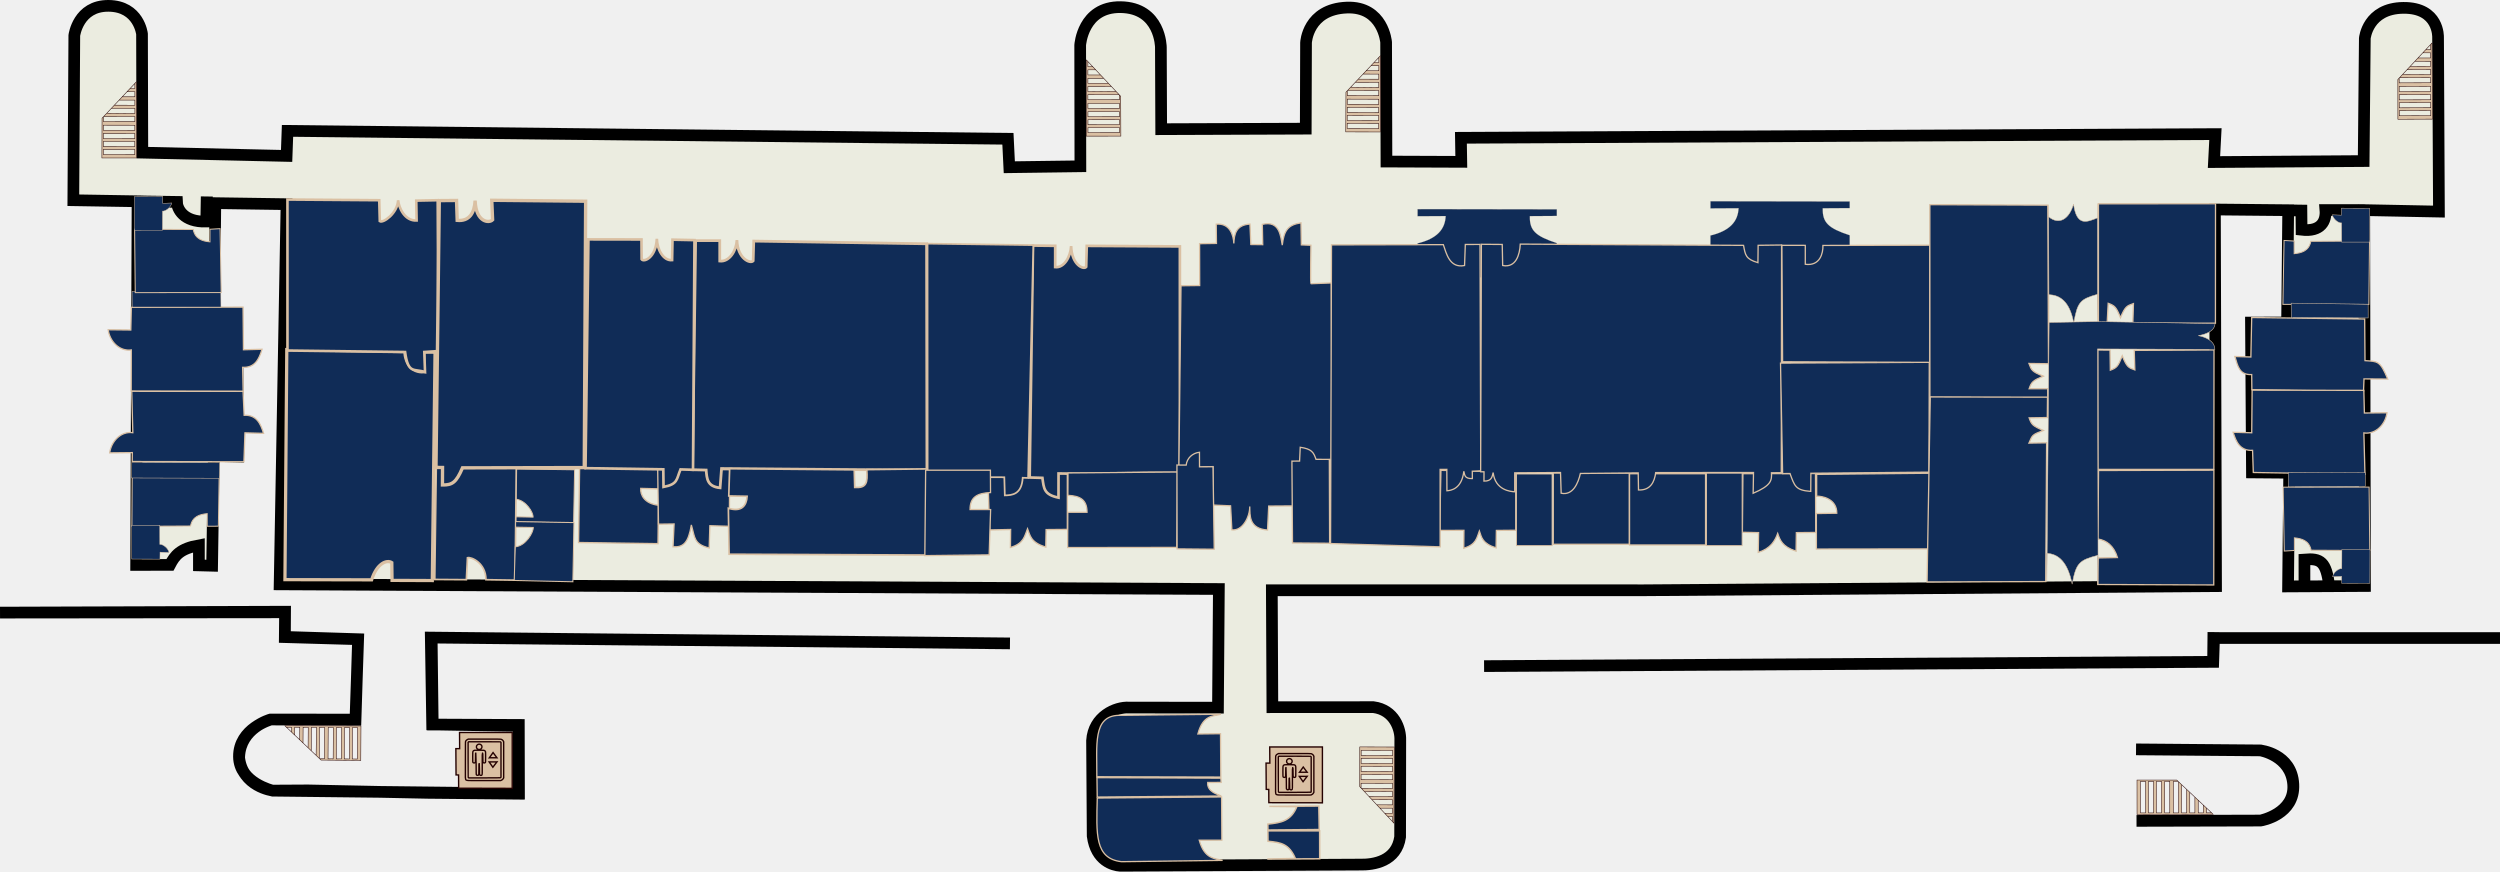
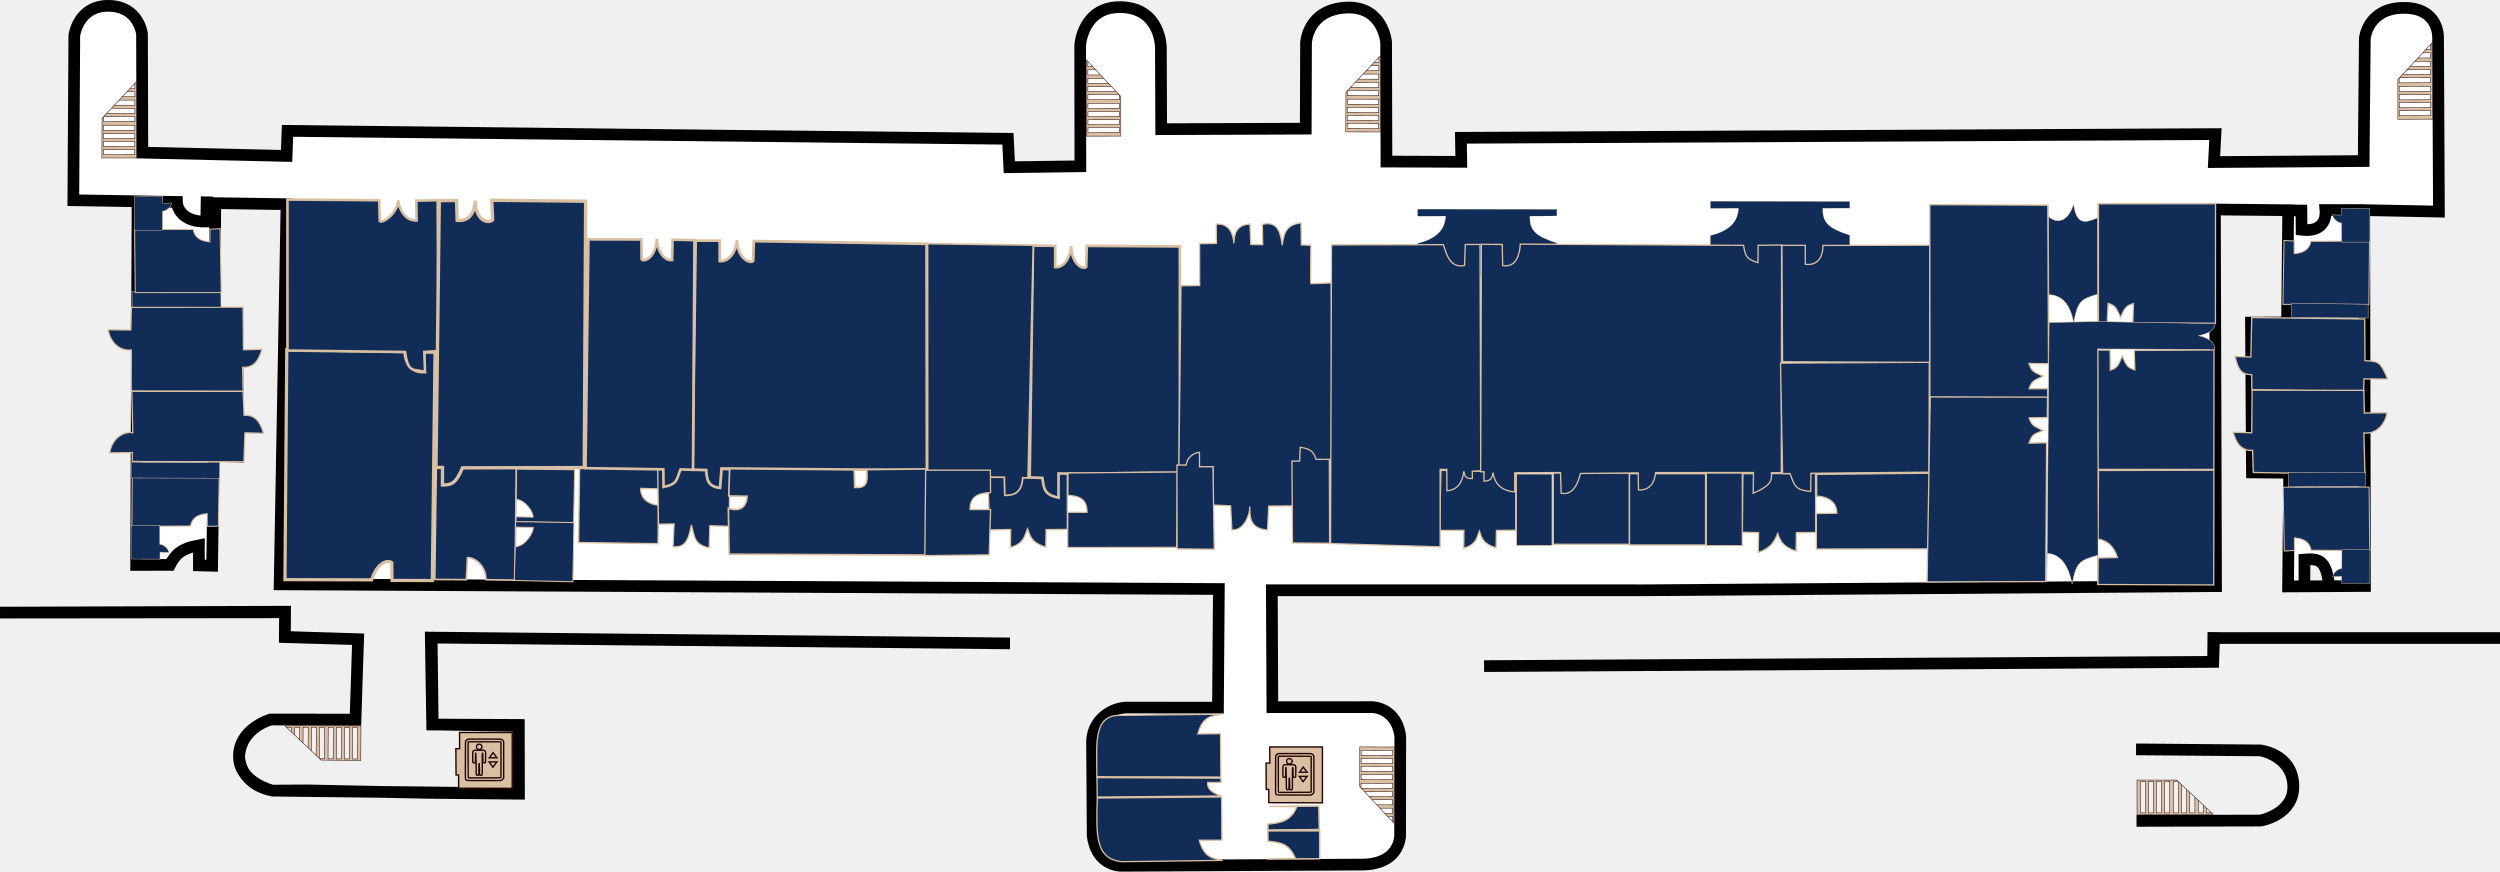
<svg xmlns="http://www.w3.org/2000/svg" width="505.888mm" height="176.379mm" viewBox="0 0 505.888 176.379" version="1.1" id="svg1" xml:space="preserve">
  <defs id="defs1" />
  <g id="g1-8" transform="matrix(0.2645833,0,0,0.2645833,-1047.675,837.5184)">
    <g id="g146" transform="translate(-2113.958,5007.327)">
-       <path style="opacity:1;fill:#ebece0;fill-opacity:1;stroke:#000000;stroke-width:8.939;stroke-dasharray:none;stroke-opacity:1" d="m 9461.343,417.165 0.425,89.426 77.23,-0.037 c 16.164,2.068 20.885,16.845 20.587,25.141 l -0.121,74.16 c -2.675,18.654 -20.129,21.409 -31.019,21.115 l -183.124,0.92 c -5.117,-0.401 -18.439,-3.497 -20.995,-22.791 l -0.49,-72.94 c 1.1,-18.593 18.308,-25.888 28.193,-25.29 l 68.123,0.102 0.449,-59.935 0.107,-14.286 0.124,-16.535 -718.338,-3.575 5.275,-290.752 -54.46,-0.793 -0.753,83.525 17.392,1.021 0.739,109.231 -18.547,-0.458 -0.766,50.607 -0.506,33.385 -10.104,-0.268 v -15.388 c -14.289,2.59 -18.332,7.659 -22.155,15.025 l -25.842,0.024 1.064,-278.122 -49.107,-0.807 0.748,-126.023 c 0,0 2.876,-22.813 26.146,-22.648 23.269,0.166 25.636,21.517 25.636,21.517 l 0.248,90.75 110.339,2.513 0.69,-19.159 550.974,6.055 1.061,21.755 54.355,-0.731 -0.146,-92.631 c 0,0 1.833,-29.461 30.84,-29.078 30.766,0.407 30.87,30.738 30.87,30.738 l 0.248,62.6 110.551,-0.41 0.219,-65.766 c 0,0 1.171,-25.646 31.182,-26.821 27.853,-1.09 30.073,26.519 30.073,26.519 l 0.252,91.231 57.238,0.226 -0.292,-18.388 577.063,-2.828 -1.11,21.384 114.474,-0.768 0.89,-93.864 c 0,0 2.063,-23.023 29.46,-23.297 27.394,-0.274 26.554,22.44 26.554,22.44 l 0.662,133.368 -57.125,-1.124 0.567,287.485 -58.82,0.331 0.861,-86.963 -28.486,-0.238 -0.75,-114.601 27.612,-0.081 0.859,-85.868 -56.044,-0.544 0.865,288.067 -437.646,3.159 z m 939.312,36.527 -218.711,0.024 -0.402,12.42 -0.12,3.691 -0.07,2.067 -0.03,2e-4 -26.836,0.168 -530.81,3.118 557.538,-3.226 0.249,-22.799 m -920.396,8.657 -442.954,-4.466 1.05,66.441 66.257,1.149 -0.032,51.831 -69.508,-0.657 -91.748,-1.886 -26.843,0.149 c 0,0 -23.601,-2.912 -25.809,-25.711 0,-0.043 0.09,-0.051 0.09,-0.094 0.902,-22.214 23.926,-28.556 23.926,-28.556 l 64.98,0.244 2.071,-61.646 -56.092,-1.615 0.185,-18.967 -217.986,0.226 218.011,-0.697 -0.113,19.286 55.928,1.741 -1.927,61.495 -64.716,-0.083 c 0,0 -24.62,6.764 -24.435,28.417 0.171,20.062 25.798,26.025 25.798,26.025 l 188.365,2.113 -0.122,-52.389 -65.84,-0.293 -0.831,-67.122 m 1303.524,86.105 94.852,0.791 c 0,0 24.222,2.299 25.458,25.885 1.216,23.212 -23.937,27.637 -25.045,27.78 l -94.898,0.238 94.895,-0.27 c 0,0 26.566,-5.336 24.941,-27.577 -1.625,-22.24 -25.367,-26.13 -25.367,-26.13 m -1565.819,-419.041 -4.678,-0.065 -0.254,14.73 c -17.575,0.484 -22.274,-9.773 -22.445,-15.047 l -29.371,-0.41 m 1702.594,6.616 -30.01,1.7e-4 c 0.712,8.467 -3.298,16.868 -18.244,15.112 l -0.13,-14.716 -11.016,-0.154 m 32.322,287.537 c -2.344,-19.023 -6.612,-21.496 -18.997,-20.495 l 0.02,20.442 -8.865,0.106" id="path32" transform="translate(-2414.964,-8138.481)" />
+       <path style="opacity:1;fill:#ffffff;fill-opacity:1;stroke:#000000;stroke-width:8.939;stroke-dasharray:none;stroke-opacity:1" d="m 9461.343,417.165 0.425,89.426 77.23,-0.037 c 16.164,2.068 20.885,16.845 20.587,25.141 l -0.121,74.16 c -2.675,18.654 -20.129,21.409 -31.019,21.115 l -183.124,0.92 c -5.117,-0.401 -18.439,-3.497 -20.995,-22.791 l -0.49,-72.94 c 1.1,-18.593 18.308,-25.888 28.193,-25.29 l 68.123,0.102 0.449,-59.935 0.107,-14.286 0.124,-16.535 -718.338,-3.575 5.275,-290.752 -54.46,-0.793 -0.753,83.525 17.392,1.021 0.739,109.231 -18.547,-0.458 -0.766,50.607 -0.506,33.385 -10.104,-0.268 v -15.388 c -14.289,2.59 -18.332,7.659 -22.155,15.025 l -25.842,0.024 1.064,-278.122 -49.107,-0.807 0.748,-126.023 c 0,0 2.876,-22.813 26.146,-22.648 23.269,0.166 25.636,21.517 25.636,21.517 l 0.248,90.75 110.339,2.513 0.69,-19.159 550.974,6.055 1.061,21.755 54.355,-0.731 -0.146,-92.631 c 0,0 1.833,-29.461 30.84,-29.078 30.766,0.407 30.87,30.738 30.87,30.738 l 0.248,62.6 110.551,-0.41 0.219,-65.766 c 0,0 1.171,-25.646 31.182,-26.821 27.853,-1.09 30.073,26.519 30.073,26.519 l 0.252,91.231 57.238,0.226 -0.292,-18.388 577.063,-2.828 -1.11,21.384 114.474,-0.768 0.89,-93.864 c 0,0 2.063,-23.023 29.46,-23.297 27.394,-0.274 26.554,22.44 26.554,22.44 l 0.662,133.368 -57.125,-1.124 0.567,287.485 -58.82,0.331 0.861,-86.963 -28.486,-0.238 -0.75,-114.601 27.612,-0.081 0.859,-85.868 -56.044,-0.544 0.865,288.067 -437.646,3.159 z m 939.312,36.527 -218.711,0.024 -0.402,12.42 -0.12,3.691 -0.07,2.067 -0.03,2e-4 -26.836,0.168 -530.81,3.118 557.538,-3.226 0.249,-22.799 m -920.396,8.657 -442.954,-4.466 1.05,66.441 66.257,1.149 -0.032,51.831 -69.508,-0.657 -91.748,-1.886 -26.843,0.149 c 0,0 -23.601,-2.912 -25.809,-25.711 0,-0.043 0.09,-0.051 0.09,-0.094 0.902,-22.214 23.926,-28.556 23.926,-28.556 l 64.98,0.244 2.071,-61.646 -56.092,-1.615 0.185,-18.967 -217.986,0.226 218.011,-0.697 -0.113,19.286 55.928,1.741 -1.927,61.495 -64.716,-0.083 c 0,0 -24.62,6.764 -24.435,28.417 0.171,20.062 25.798,26.025 25.798,26.025 l 188.365,2.113 -0.122,-52.389 -65.84,-0.293 -0.831,-67.122 m 1303.524,86.105 94.852,0.791 c 0,0 24.222,2.299 25.458,25.885 1.216,23.212 -23.937,27.637 -25.045,27.78 l -94.898,0.238 94.895,-0.27 c 0,0 26.566,-5.336 24.941,-27.577 -1.625,-22.24 -25.367,-26.13 -25.367,-26.13 m -1565.819,-419.041 -4.678,-0.065 -0.254,14.73 c -17.575,0.484 -22.274,-9.773 -22.445,-15.047 l -29.371,-0.41 m 1702.594,6.616 -30.01,1.7e-4 c 0.712,8.467 -3.298,16.868 -18.244,15.112 l -0.13,-14.716 -11.016,-0.154 m 32.322,287.537 c -2.344,-19.023 -6.612,-21.496 -18.997,-20.495 l 0.02,20.442 -8.865,0.106" id="path32" transform="translate(-2414.964,-8138.481)" />
      <path style="fill:#102c57;fill-opacity:1;stroke:#dac0a3;stroke-width:0.769;stroke-opacity:1" d="m 7819.843,-7800.167 65.726,-0.068 0.507,48.511 -44.851,-0.239 c -1.469,-7.411 -7.292,-8.914 -12.78,-9.451 v 9.658 l -7.736,0.454 z" id="rest_room-M_1" />
      <path style="fill:#102c57;fill-opacity:1;stroke:#dac0a3;stroke-width:0.334;stroke-opacity:1" d="m 7886.16,-7726.684 0.09,-25.869 -21.476,0.01 -0.07,14.638 c -2.379,-0.206 -6.489,2.97 -7.044,6.241 l 6.884,-0.298 0.064,5.351 z" id="path4-5-1" />
      <path style="fill:#102c57;fill-opacity:1;stroke:#dac0a3;stroke-width:0.769;stroke-opacity:1" d="m 7819.665,-7939.981 65.726,0.068 0.507,-48.511 -44.851,0.239 c -1.469,7.411 -7.292,8.914 -12.78,9.451 v -9.658 l -7.736,-0.454 z" id="rest_room-F_1_" />
      <path style="fill:#102c57;fill-opacity:1;stroke:#dac0a3;stroke-width:0.334;stroke-opacity:1" d="m 7885.982,-8013.464 0.09,25.869 -21.476,-0.01 -0.07,-14.638 c -2.379,0.206 -6.489,-2.97 -7.044,-6.241 l 6.884,0.298 0.064,-5.351 z" id="path4-5" />
      <path style="fill:#102c57;fill-opacity:1;stroke:#dac0a3;stroke-width:1.002;opacity:1;stroke-opacity:1" d="m 9328.281,576.067 94.641,-0.833 0.222,33.056 -17.324,0.028 c 4.136,14.763 12.139,13.855 17.866,15.437 l -77.319,1.009 c -20.577,-2.37 -19.214,-21.183 -18.528,-48.742 z" id="rest_room-F_2" transform="translate(-2414.964,-8138.481)" />
      <path style="fill:#102c57;fill-opacity:1;stroke:#dac0a3;stroke-width:1.003;opacity:1;stroke-opacity:1" d="m 9328.391,559.789 93.928,0.225 -0.222,-33.142 -17.323,0.205 c 3.937,-14.855 11.872,-13.431 17.577,-15.095 l -78.197,0.837 c -19.863,0.605 -16.483,22.881 -16.646,47.013 z" id="rest_room-M_2" transform="translate(-2414.964,-8138.481)" />
      <path style="fill:#102c57;fill-opacity:1;stroke:#dac0a3;stroke-width:1.002;opacity:1;stroke-opacity:1" d="m 9327.599,560.491 94.727,0.372 0.271,3.246 -10.297,0.069 c -0.6,7.193 7.628,8.946 10.304,10.328 l -94.806,0.81 z" id="path245-0-3" transform="translate(-2414.964,-8138.481)" />
      <path style="fill:#102c57;fill-opacity:1;stroke:#dac0a3;stroke-width:0.113;stroke-opacity:1;opacity:1" d="m 7157.851,-8012.829 106.494,0.177 v 5.056 l -20.617,0.133 c -0.324,10.739 4.014,15.247 20.617,20.639 v 26.267 h -106.544 l 0.025,-26.067 c 15.047,-3.583 21.094,-10.917 21.516,-20.875 l -21.496,0.125 0.01,-5.454 z" id="0044" />
      <path style="fill:#102c57;fill-opacity:1;stroke:#dac0a3;stroke-width:1.163;opacity:1;stroke-opacity:1" d="m 9458.327,601.177 0.073,7.953 c 10.177,0.965 16.095,2.11 20.942,13.165 l -21.485,0.424 40.108,-0.186 -0.045,-21.387 z" id="staff_room" transform="translate(-2414.964,-8138.481)" />
      <path style="fill:#102c57;fill-opacity:1;stroke:#dac0a3;stroke-width:1.154;opacity:1;stroke-opacity:1" d="m 9458.334,600.532 -0.028,-4.521 c 10.023,-1.063 17.571,-2.271 22.153,-13.348 l -21.033,-0.213 37.863,-0.243 0.311,17.961 z" id="staff_rooms" transform="translate(-2414.964,-8138.481)" />
      <path style="fill:#102c57;fill-opacity:1;stroke:#dac0a3;stroke-width:1.002;opacity:1;stroke-opacity:1" d="m 2562.636,748.924 57.224,1.341 -10e-5,44.47 -14.826,0.15 -0.225,13.365 c -10.761,-3.472 -11.026,-8.065 -12.771,-12.973 -2.011,5.506 -2.452,10.339 -11.954,13.287 l 0.138,-13.754 -18.523,0.07 z" id="0047" transform="translate(4613.073,-8561.967)" />
      <path style="fill:#102c57;fill-opacity:1;stroke:#dac0a3;stroke-width:0.763;stroke-opacity:1;opacity:1" d="m 1899.322,789.165 -44.712,-0.878 0.16,-3.826 13.526,0.26 c 0.285,-3.36 -5.234,-12.859 -13.242,-13.749 l 0.093,-23.116 44.908,0.661 z" id="path90-2-2-3-7" transform="translate(4613.073,-8561.967)" />
      <path style="fill:#102c57;fill-opacity:1;stroke:#dac0a3;stroke-width:1.047;opacity:1;stroke-opacity:1" d="m 6829.024,-7812.735 60.96,0.444 -1e-4,44.432 -16.226,0.15 -0.246,13.353 c -11.778,-3.469 -12.068,-9.134 -13.977,-14.037 -2.201,5.501 -2.683,11.405 -13.083,14.352 l 0.151,-13.743 -16.05,0.339 z" id="0032" />
      <path style="fill:#102c57;fill-opacity:1;stroke:#dac0a3;stroke-width:1.058;stroke-opacity:1;opacity:1" d="m 1903.873,746.793 60.762,0.654 -0.411,15.654 -13.579,-0.356 c -0.39,4.784 2.723,11.628 13.558,12.885 l -0.348,29.388 -60.761,-0.883 z" id="path90-2-27" transform="translate(4613.073,-8561.967)" />
      <path style="fill:#102c57;fill-opacity:1;stroke:#dac0a3;stroke-width:1.298;stroke-opacity:1;opacity:1" d="m 1855.462,747.28 -0.924,85.646 -22.268,-0.35 c -0.043,-12.91 -11.4,-17.667 -14.149,-16.808 l -0.835,16.781 -24.183,-0.162 1.168,-85.647 z" id="path39-7" transform="translate(4613.073,-8561.967)" />
      <path style="fill:#102c57;fill-opacity:1;stroke:#dac0a3;stroke-width:0.804;stroke-opacity:1;opacity:1" d="m 1899.582,788.891 -44.672,-0.762 0.012,4.264 13.514,0.236 c 0.153,3.75 -5.725,14.109 -13.755,14.788 l -0.806,25.732 44.86,1.01 z" id="path90-2-2-9" transform="translate(4613.073,-8561.967)" />
      <path style="fill:#102c57;fill-opacity:1;stroke:#dac0a3;stroke-width:1.002;opacity:1;stroke-opacity:1" d="m 2793.593,751.511 55.509,-0.127 0.066,15.606 0.048,11.484 0.014,3.361 0.062,14.59 -14.826,0.15 -0.225,14.19 c -10.761,-3.472 -12.295,-8.634 -14.04,-13.542 -2.011,5.506 -5.37,11.542 -14.872,14.491 l 0.265,-15.15 -12.399,-0.263 z" id="0054" transform="translate(4613.073,-8561.967)" />
      <path style="fill:#102c57;fill-opacity:1;stroke:#dac0a3;stroke-width:2.054;stroke-opacity:1;opacity:1" d="m 2248.104,754.415 2.542,-177.382 16.987,0.187 -0.026,16.299 c 6.721,0.758 11.807,-7.769 12.2,-16.124 0.385,14.506 9.627,18.345 11.511,15.956 l 0.437,-16.094 71.22,0.412 0.05,173.324 c -30.18,-0.603 -62.67,0.997 -92.849,0.34 l -0.027,18.5 c -11.238,-2.345 -11.166,-7.033 -12.305,-15.137 z" id="0033" transform="translate(4613.073,-8561.967)" />
      <path style="fill:#102c57;fill-opacity:1;stroke:#dac0a3;stroke-width:2.478;stroke-opacity:1;opacity:1" d="m 1791.23,833.221 2.09,-174.622 -8.608,-0.043 0.089,15.006 c -9.401,0.725 -14.11,-6.715 -14.623,-15.421 l -90.237,-1.574 -1.414,175.965 66.292,0.144 c 3.954,-12.579 11.591,-15.669 15.447,-13.176 l 0.176,13.596 z" id="0009" transform="translate(4613.073,-8561.967)" />
      <path style="fill:#102c57;fill-opacity:1;stroke:#dac0a3;stroke-width:1.002;opacity:1;stroke-opacity:1" d="m 2362.209,747.045 26.058,-0.971 0.359,29.427 13.131,0.563 0.988,18.402 c 8.089,0.992 13.756,-9.813 13.681,-17.882 0.179,6.72 -0.852,16.939 13.592,18.008 l 0.897,-18.336 18.268,-0.127 0.718,-31.58 29.491,-4.137 -0.621,-134.796 -15.591,0.592 c -0.447,-0.04 0,-29.427 0,-29.427 l -7.309,-0.27 -0.269,-16.864 c -9.781,1.497 -13.028,5.596 -14.309,17.053 -1.215,-6.694 -1.987,-19.161 -15.255,-15.896 l 0.313,15.524 -9.11,-0.112 -0.665,-15.627 c -10.687,0.644 -12.049,7.758 -12.332,14.809 -0.235,-6.25 -3.007,-15.704 -13.456,-14.753 l 0.17,14.738 -12.907,0.205 0.075,31.994 -14.294,0.182 z" id="0035" transform="translate(4613.073,-8561.967)" />
      <path style="opacity:1;fill:#102c57;fill-opacity:1;stroke:#dac0a3;stroke-width:1.99;stroke-opacity:1" d="m 1795.908,657.714 -0.559,-115.38 -16.386,0.332 0.267,15.192 c -9.165,0.425 -13.579,-9.721 -14.129,-15.481 -0.5,9.986 -11.456,17.67 -14.029,15.998 l -0.422,-16.034 -70.208,-0.519 0.014,115.482 89.966,1.135 c 2.362,17.248 6.735,12.464 15.248,15.301 l -0.565,-15.318 z" id="0006" transform="translate(4613.073,-8561.967)" />
      <path style="fill:#102c57;fill-opacity:1;stroke:#dac0a3;stroke-width:2.578;stroke-opacity:1;opacity:1" d="m 1794.037,746.69 2.541,-204.055 13.183,-0.109 0.501,15.228 c 9.117,0.856 13.22,-5.409 13.718,-15.117 0.583,16.852 10.822,17.468 13.366,14.686 l -0.639,-14.939 71.801,0.72 -1.06,203.723 -93.123,0.2 c -4.833,11.244 -7.794,13.184 -15.339,13.101 l 0.066,-13.364 z" id="0010" transform="translate(4613.073,-8561.967)" />
      <path style="fill:#102c57;fill-opacity:1;stroke:#dac0a3;stroke-width:1.002;opacity:1;stroke-opacity:1" d="m 1964.227,790.094 11.931,-0.161 -0.83,17.497 c 7.606,0.436 11.723,-2.618 14.013,-16.746 2.831,9.626 1.725,14.647 13.634,17.636 l 0.531,-17.037 14.875,0.443 0.289,-43.267 -55.067,-0.379 z" id="0025" transform="translate(4613.073,-8561.967)" />
      <path style="fill:#102c57;fill-opacity:1;stroke:#dac0a3;stroke-width:2.13;stroke-opacity:1;opacity:1" d="m 1990.26,748.453 2.365,-175.206 18.447,0.012 8e-4,15.633 c 7.247,0.764 12.721,-7.737 13.135,-16.071 0.431,14.472 10.399,18.312 12.427,15.931 l 0.438,-15.16 132.196,2.067 0.258,173.158 -157.079,-1.26 -1.118,14.773 c -10.004,-1.044 -10.098,-7.089 -10.659,-13.609 z" id="0026" transform="translate(4613.073,-8561.967)" />
      <path style="fill:#102c57;fill-opacity:1;stroke:#dac0a3;stroke-width:2.034;stroke-opacity:1;opacity:1" d="m 1990.629,748.517 1.11,-175.661 -16.82,-0.34 -0.299,15.638 c -6.622,0.626 -11.451,-7.981 -11.669,-16.326 -0.669,14.468 -9.831,18.119 -11.635,15.699 l -0.11,-15.173 -40.585,-0.073 -2.213,174.999 59.487,0.895 0.169,13.462 c 11.094,-2.122 9.807,-5.756 12.985,-13.409 z" id="0022" transform="translate(4613.073,-8561.967)" />
      <path style="fill:#102c57;fill-opacity:1;stroke:#dac0a3;stroke-width:1.329;stroke-opacity:1;opacity:1" d="m 2250.865,576.674 -80.868,-1.131 0.057,178.364 58.657,0.309 0.381,13.874 c 5.652,-0.097 12.925,-0.701 13.698,-13.478 l 4.121,0.153 z" id="0030" transform="translate(4613.073,-8561.967)" />
      <path style="fill:#102c57;fill-opacity:1;stroke:#dac0a3;stroke-width:1.298;stroke-opacity:1;opacity:1" d="m 2169.628,813.715 -0.014,-65.898 -46.133,0.561 c 0.86,10.227 -0.221,14.162 -9.175,13.632 l -0.372,-13.483 -95.31,-0.833 -0.645,20.82 14.038,0.262 c -0.484,7.381 -4.349,12.239 -14.366,9.171 l 0.573,35.134 z" id="0029" transform="translate(4613.073,-8561.967)" />
      <path style="fill:#102c57;fill-opacity:1;stroke:#dac0a3;stroke-width:0.969;opacity:1;stroke-opacity:1" d="m 6974.293,-7811.761 -0.593,57.635 -83.474,0.127 0.131,-26.916 14.696,-0.017 c 0.027,-9.537 -5.186,-12.566 -14.632,-12.991 l 0.083,-17.097 z" id="0034" />
      <path style="fill:#102c57;fill-opacity:1;stroke:#dac0a3;stroke-width:0.113;stroke-opacity:1;opacity:1" d="m 7381.851,-8018.829 106.494,0.177 v 5.056 l -20.617,0.133 c -0.324,10.739 4.014,15.247 20.617,20.639 v 26.267 h -106.544 l 0.025,-26.067 c 15.047,-3.583 21.094,-10.917 21.516,-20.875 l -21.496,0.125 0.01,-5.454 z" id="0051" />
      <path style="fill:#102c57;fill-opacity:1;stroke:#dac0a3;stroke-width:1.002;opacity:1;stroke-opacity:1" d="m 2360.731,744.865 7.051,0.061 c 0.625,-5.281 4.747,-9.186 10.174,-9.83 l 0.045,11.165 10.312,-0.084 0.937,63.101 -28.393,-0.277 z" id="path55-4" transform="translate(4613.073,-8561.967)" />
      <path style="fill:#102c57;fill-opacity:1;stroke:#dac0a3;stroke-width:1.002;opacity:1;stroke-opacity:1" d="m 2477.291,740.556 -10.195,-0.037 c -1.87,-5.41 -3.201,-7.903 -12.069,-9.231 l -0.493,10.541 -5.861,0.06 0.44,62.572 28.394,0.246 z" id="dust" transform="translate(4613.073,-8561.967)" />
      <path style="fill:#102c57;fill-opacity:1;stroke:#dac0a3;stroke-width:1.002;opacity:1;stroke-opacity:1" d="m 7092.019,-7985.456 85.525,-0.181 c 2.312,6.561 4.72,18.22 16.231,15.963 l 0.581,-16.099 11.242,-0.042 0.561,173.151 -6.459,0.292 0.045,5.652 c -6.19,0.135 -5.742,-2.804 -6.527,-5.585 -1.57,13.532 -9.914,14.728 -12.919,14.893 l -0.09,-16.373 -5.114,0.045 v 59.212 l -83.794,-2.512 z" id="0045" />
      <rect style="fill:#102c57;fill-opacity:1;stroke:#dac0a3;stroke-width:0.998;opacity:1;stroke-opacity:1" id="0050" width="58.137" height="54.482" x="7261.642" y="-7810.976" />
      <rect style="fill:#102c57;fill-opacity:1;stroke:#dac0a3;stroke-width:0.998;opacity:1;stroke-opacity:1" id="0052" width="58.137" height="54.482" x="7319.958" y="-7810.441" />
      <rect style="fill:#102c57;fill-opacity:1;stroke:#dac0a3;stroke-width:0.689;opacity:1;stroke-opacity:1" id="0053" width="27.222" height="55.463" x="7378.838" y="-7810.912" />
      <rect style="fill:#102c57;fill-opacity:1;stroke:#dac0a3;stroke-width:0.685;opacity:1;stroke-opacity:1" id="0049" width="27.226" height="54.794" x="7233.495" y="-7810.241" />
      <path style="fill:#102c57;fill-opacity:1;stroke:#dac0a3;stroke-width:1.008;opacity:1;stroke-opacity:1" d="m 7436.245,-7985.366 -17.937,0.23 -0.16,13.273 c -9.424,-2.774 -9.637,-5.801 -11.002,-13.233 l -170.752,-0.958 c -0.387,8.184 -3.347,18.288 -13.468,16.372 l -0.331,-16.111 -15.947,-0.131 -0.565,173.978 2.577,0.048 -0.045,7.103 c 6.241,0.135 6.241,-3.729 7.032,-6.524 1.583,13.597 13.476,14.532 16.506,14.697 l 3e-4,-14.493 35.009,-0.243 0.497,15.837 c 8.932,1.883 13.004,-7.564 14.709,-15.123 l 44.219,-0.432 0.222,13.052 c 9.224,0.424 12.253,-6.229 13.156,-13.283 l 74.793,-0.054 -0.256,15.865 c 13.892,-5.938 14.348,-9.867 13.988,-15.664 l 7.516,-0.051 z" id="0048" />
      <path style="fill:#102c57;fill-opacity:1;stroke:#dac0a3;stroke-width:1.002;opacity:1;stroke-opacity:1" d="m 2822.346,666.919 1.609,84.5 5.65,-0.067 c 3.542,9.594 4.126,12.808 15.865,13.695 l 0.109,-13.884 90.323,-0.848 0.231,-84.016 z" id="0055-A" transform="translate(4613.073,-8561.967)" />
      <path style="fill:#102c57;fill-opacity:1;stroke:#dac0a3;stroke-width:1.002;opacity:1;stroke-opacity:1" d="m 2823.938,665.91 -0.527,-89.08 17.893,0.038 v 14.481 c 11.317,1.474 13.662,-8.49 13.496,-14.418 l 81.677,-0.21 -0.083,89.631 z" id="path131-3" transform="translate(4613.073,-8561.967)" />
      <path style="fill:#102c57;fill-opacity:1;stroke:#dac0a3;stroke-width:1.002;opacity:1;stroke-opacity:1" d="m 2849.986,752.019 0.022,16.691 c 3.65,-0.142 15.42,1.683 15.391,13.024 l -15.623,0.232 0.022,27.157 86.835,-0.116 -0.269,-57.866 z" id="0056" transform="translate(4613.073,-8561.967)" />
      <path style="fill:#102c57;fill-opacity:1;stroke:#dac0a3;stroke-width:1.002;opacity:1;stroke-opacity:1" d="m 2936.557,545.747 0.045,147.25 90.139,0.636 -0.077,-7.077 -14.156,-0.04 c 1.759,-5.117 2.8,-6.194 10.823,-9.611 -8.846,-3.503 -9.079,-4.717 -10.972,-9.7 l 14.947,0.196 -0.507,-121.294 z" id="0057" transform="translate(4613.073,-8561.967)" />
      <path style="fill:#102c57;fill-opacity:1;stroke:#dac0a3;stroke-width:1.002;opacity:1;stroke-opacity:1" d="m 2934.432,834.296 2.439,-141.488 89.693,0.151 -0.167,15.6 -13.89,0.24 c 1.759,5.117 2.8,6.194 10.823,9.611 -8.846,3.503 -8.247,3.486 -10.972,9.7 l 13.517,-0.229 -0.674,106.125 z" id="0058" transform="translate(4613.073,-8561.967)" />
      <path style="fill:#102c57;fill-opacity:1;stroke:#dac0a3;stroke-width:1.002;opacity:1;stroke-opacity:1" d="m 3155.05,545.057 -89.537,0.017 -0.025,91.33 6.673,-0.035 0.799,-15.192 c 5.084,1.854 6.141,2.914 9.408,11 3.666,-8.779 4.885,-8.99 9.902,-10.79 l -0.474,14.941 63.192,0.083 z" id="0060" transform="translate(4613.073,-8561.967)" />
      <path style="fill:#102c57;fill-opacity:1;stroke:#dac0a3;stroke-width:0.987;opacity:1;stroke-opacity:1" d="m 7766.862,-7813.779 -88.54,-0 -0.117,-91.277 9.231,0.07 0.225,15.376 c 4.939,-1.854 5.966,-2.914 9.14,-11.001 3.562,8.78 4.746,8.99 9.62,10.79 l -0.46,-14.942 61.005,-0.337 z" id="0061" />
      <path style="fill:#102c57;fill-opacity:1;stroke:#dac0a3;stroke-width:0.987;opacity:1;stroke-opacity:1" d="m 7766.767,-7725.377 0.115,-87.782 -88.234,0.257 -0.401,52.413 c 6.568,0.951 12.221,5.357 14.867,14.159 l -14.742,0.314 -0.349,20.29 z" id="0062" />
      <path style="fill:#102c57;fill-opacity:1;stroke:#dac0a3;stroke-width:1.002;opacity:1;stroke-opacity:1" d="m 3269.121,633.193 0.254,31.846 c 9.727,0.634 11.588,0 17.382,14.083 l -18.143,-0.127 -0.381,9.643 -85.388,-1.396 -0.127,-11.546 c -9.431,0.465 -10.645,-6.428 -12.845,-13.83 l 12.21,0.381 0.634,-30.197 z" id="path138-1" transform="translate(4613.073,-8561.967)" />
      <path style="fill:#102c57;fill-opacity:1;stroke:#dac0a3;stroke-width:1.002;opacity:1;stroke-opacity:1" d="m 3268.479,687.767 0.425,17.326 17.301,-0.19 c -1.142,8.646 -8.384,16.709 -17.69,15.441 l 0.822,31.635 -85.388,-1.396 -0.575,-16.929 c -9.431,0.465 -12.645,-6.428 -14.845,-13.83 l 14.21,0.381 0.301,-32.6 z" id="0067" transform="translate(4613.073,-8561.967)" />
      <path style="fill:#102c57;fill-opacity:1;stroke:#dac0a3;stroke-width:0.364;opacity:1;stroke-opacity:1" d="m 3210.838,750.496 58.835,0.297 -0.117,10.471 -58.879,0.222 z" id="path141-9" transform="translate(4613.073,-8561.967)" />
      <path style="fill:#102c57;fill-opacity:1;stroke:#dac0a3;stroke-width:0.364;opacity:1;stroke-opacity:1" d="m 3212.957,632.075 58.835,0.313 -0.01,-10.472 -58.873,-0.832 z" id="path143-3" transform="translate(4613.073,-8561.967)" />
      <path style="fill:#dac0a3;fill-opacity:1;stroke:#240101;stroke-width:1.072;stroke-opacity:1;opacity:1" d="m 1809.385,981.867 -0.141,-20.083 2.899,-0.019 -0.083,-12.323 40.297,0.003 v 42.706 l -40.973,-0.116 -0.071,-10.104 z m 7.142,1.999 0.019,-13.676 c 0.018,-13.334 0.022,-13.683 0.144,-13.957 0.313,-0.702 0.926,-1.276 1.671,-1.567 l 0.465,-0.181 h 12.331 c 10.817,0 12.366,0.012 12.616,0.094 0.4,0.132 0.564,0.215 0.939,0.475 0.386,0.267 0.612,0.537 0.897,1.071 l 0.208,0.39 v 13.801 13.801 l -0.227,0.431 c -0.393,0.747 -0.868,1.162 -1.709,1.494 l -0.345,0.136 -12.118,0.011 c -6.665,0 -12.206,0 -12.313,-0.016 -2.162,-0.211 -2.375,-0.042 -2.577,-2.302 z m 26.778,0.201 c 0.257,0.055 0.466,-0.197 0.458,-0.501 v -13.251 -13.251 l -0.148,-0.211 c -0.082,-0.116 -0.221,-0.247 -0.309,-0.29 -0.128,-0.062 -2.652,-0.075 -12.205,-0.063 l -12.044,0.015 -0.221,0.245 -0.221,0.245 v 13.288 c 0,9.172 0.021,13.332 0.069,13.431 0.038,0.079 0.162,0.207 0.276,0.284 l 0.207,0.141 11.989,-8.6e-4 c 4.049,0.038 8.102,-0.069 12.149,-0.079 z m -18.397,-2.251 c -0.072,-0.21 -0.136,-0.178 -0.169,-8.349 -0.024,-6.013 -0.053,-8.192 -0.107,-8.244 -0.042,-0.039 -0.129,-0.061 -0.195,-0.049 -0.116,0.021 -0.122,0.174 -0.154,3.456 -0.025,2.652 -0.053,3.469 -0.118,3.591 -0.105,0.195 -0.444,0.422 -0.748,0.503 -0.265,0.07 -0.785,-0.066 -0.971,-0.255 -0.31,-0.314 -0.313,-0.354 -0.313,-4.108 0,-3.63 0.028,-4.129 0.263,-4.572 0.209,-0.395 0.585,-0.638 1.158,-0.746 0.535,-0.101 6.649,-0.083 7.156,0.021 0.61,0.125 0.953,0.402 1.169,0.944 0.118,0.296 0.125,0.519 0.125,4.19 0,4.303 0.023,4.074 -0.443,4.37 -0.533,0.338 -1.306,0.136 -1.567,-0.411 -0.051,-0.108 -0.084,-1.19 -0.107,-3.521 -0.03,-3.052 -0.043,-3.371 -0.141,-3.431 -0.079,-0.048 -0.137,-0.043 -0.212,0.016 -0.093,0.074 -0.103,0.87 -0.104,8.208 0,7.89 0,8.132 -0.125,8.322 -0.219,0.344 -0.528,0.522 -0.906,0.522 -0.507,0 -0.871,-0.259 -1.044,-0.743 -0.055,-0.152 -0.077,-1.337 -0.077,-4.184 -4e-4,-2.184 -0.026,-4.01 -0.057,-4.056 -0.035,-0.053 -0.108,-0.069 -0.192,-0.043 -0.136,0.041 -0.136,0.044 -0.155,4.175 -0.017,3.824 -0.117,4.122 -0.134,4.337 -0.042,0.519 -1.66,0.562 -1.833,0.058 z m 12.642,-5.81 -2.852,-4.056 5.977,-0.057 z m -2.711,-7.219 2.859,-3.998 2.964,3.965 z m -8.235,-6.381 c -0.394,-0.072 -0.931,-0.395 -1.19,-0.716 -0.356,-0.441 -0.444,-0.693 -0.443,-1.273 0,-0.689 0.167,-1.068 0.655,-1.496 1.181,-1.035 2.985,-0.593 3.504,0.857 0.323,0.904 -0.184,2.073 -1.071,2.469 -0.481,0.215 -0.899,0.26 -1.455,0.158 z" id="elvator-2" transform="translate(4613.073,-8561.967)" />
      <path style="fill:#dac0a3;fill-opacity:1;stroke:#240101;stroke-width:1.072;stroke-opacity:1;opacity:1" d="m 2429.021,992.928 -0.141,-20.083 2.899,-0.019 -0.083,-12.323 40.297,0.003 v 42.706 l -40.973,-0.116 -0.071,-10.104 z m 7.142,1.999 0.019,-13.676 c 0.018,-13.334 0.022,-13.683 0.144,-13.957 0.313,-0.702 0.926,-1.276 1.671,-1.567 l 0.465,-0.181 h 12.331 c 10.817,0 12.366,0.012 12.616,0.094 0.4,0.132 0.564,0.215 0.939,0.475 0.386,0.267 0.612,0.537 0.897,1.071 l 0.208,0.39 v 13.801 13.8 l -0.227,0.431 c -0.393,0.747 -0.868,1.162 -1.709,1.494 l -0.345,0.136 -12.118,0.011 c -6.665,0 -12.206,0 -12.313,-0.016 -2.162,-0.211 -2.375,-0.042 -2.577,-2.302 z m 26.778,0.201 c 0.257,0.055 0.466,-0.197 0.458,-0.501 v -13.251 -13.251 l -0.148,-0.211 c -0.082,-0.116 -0.221,-0.247 -0.309,-0.29 -0.128,-0.062 -2.652,-0.075 -12.205,-0.063 l -12.044,0.015 -0.221,0.245 -0.221,0.245 v 13.288 c 0,9.172 0.021,13.332 0.069,13.431 0.038,0.079 0.162,0.207 0.276,0.284 l 0.207,0.141 11.989,-9e-4 c 4.049,0.038 8.102,-0.068 12.149,-0.079 z m -18.397,-2.251 c -0.072,-0.21 -0.136,-0.178 -0.169,-8.349 -0.024,-6.013 -0.053,-8.192 -0.107,-8.244 -0.042,-0.039 -0.129,-0.061 -0.195,-0.049 -0.116,0.021 -0.122,0.174 -0.154,3.456 -0.025,2.652 -0.053,3.469 -0.118,3.591 -0.105,0.195 -0.444,0.422 -0.748,0.503 -0.265,0.07 -0.785,-0.066 -0.971,-0.255 -0.31,-0.314 -0.313,-0.354 -0.313,-4.108 0,-3.63 0.028,-4.129 0.263,-4.572 0.209,-0.395 0.585,-0.638 1.158,-0.746 0.535,-0.101 6.649,-0.083 7.156,0.021 0.61,0.125 0.953,0.402 1.169,0.944 0.118,0.296 0.125,0.519 0.125,4.19 0,4.303 0.023,4.074 -0.443,4.37 -0.533,0.338 -1.306,0.136 -1.567,-0.411 -0.051,-0.108 -0.084,-1.19 -0.107,-3.521 -0.03,-3.052 -0.043,-3.371 -0.141,-3.431 -0.079,-0.048 -0.137,-0.043 -0.212,0.016 -0.093,0.074 -0.103,0.87 -0.104,8.208 0,7.89 0,8.132 -0.125,8.322 -0.219,0.344 -0.528,0.522 -0.906,0.522 -0.507,0 -0.871,-0.26 -1.044,-0.743 -0.055,-0.152 -0.077,-1.337 -0.077,-4.184 -4e-4,-2.184 -0.026,-4.01 -0.057,-4.056 -0.035,-0.053 -0.108,-0.069 -0.192,-0.043 -0.136,0.041 -0.136,0.044 -0.155,4.175 -0.017,3.824 -0.117,4.122 -0.134,4.337 -0.042,0.519 -1.66,0.561 -1.833,0.058 z m 12.642,-5.81 -2.852,-4.056 5.977,-0.057 z m -2.711,-7.219 2.859,-3.998 2.964,3.965 z m -8.235,-6.381 c -0.394,-0.072 -0.931,-0.395 -1.19,-0.716 -0.356,-0.441 -0.444,-0.693 -0.443,-1.273 0,-0.689 0.167,-1.068 0.655,-1.496 1.181,-1.035 2.985,-0.593 3.504,0.857 0.323,0.904 -0.184,2.073 -1.071,2.469 -0.481,0.215 -0.899,0.26 -1.455,0.158 z" id="elevator-1" transform="translate(4613.073,-8561.967)" />
      <path d="m 8764.578,547.287 0.135,-26.33 -58.218,-0.161 1.183,1.124 v -0.03 l 3.91,0.018 -0.017,3.697 2.402,2.279 0.04,-5.966 3.91,0.018 -0.054,9.628 2.52,2.392 0.064,-12.003 3.908,0.018 -0.091,15.666 2.404,2.28 0.102,-17.946 3.91,0.018 -0.292,21.445 -23.85,-22.614 24.02,22.778 3.684,3.483 -3.013,-2.846 1.618,1.534 0.133,-23.774 3.908,0.034 -0.134,24.02 -3.645,-0.016 1.055,1.002 z m -2.637,-1.063 -3.908,-0.034 0.134,-24.016 3.908,0.018 z m -6.092,-0.041 -3.908,-0.018 0.134,-24.019 3.91,0.018 z m -6.092,-0.027 -3.908,-0.034 0.134,-24.018 3.91,0.018 z m -6.324,-0.043 -3.91,-0.034 0.135,-24.02 3.908,0.018 z" style="opacity:1;fill:#dac0a3;stroke:#240101;stroke-width:0.377;fill-opacity:1" id="stairs-7" transform="translate(-2414.964,-8138.481)" />
      <path d="m 7708.068,-7576.187 0.03,26.423 58.217,-0.201 -1.19,-1.121 1e-4,0.03 h -3.91 l -6e-4,-3.71 -2.416,-2.272 v 5.987 h -3.91 l -0.01,-9.662 -2.535,-2.385 0.01,12.045 h -3.908 l -0.01,-15.721 -2.418,-2.273 0.012,18.009 h -3.91 l 0.159,-21.522 23.991,22.545 -24.162,-22.709 -3.706,-3.472 3.03,2.837 -1.627,-1.529 0.017,23.858 -3.908,-0.01 -0.017,-24.105 h 3.644 l -1.062,-0.999 z m 2.644,1.05 3.908,0.01 0.017,24.101 h -3.908 z m 6.092,0 h 3.908 l 0.017,24.104 h -3.91 z m 6.092,-0.01 3.908,0.01 0.017,24.103 h -3.91 z m 6.324,0 3.91,0.01 0.015,24.105 h -3.908 z" style="opacity:1;fill:#dac0a3;stroke:#240101;stroke-width:0.378;fill-opacity:1" id="stair-2" />
      <path d="m 7113.659,-7601.521 26.423,0.091 -0.336,58.216 -1.118,-1.193 0.03,1e-4 0.01,-3.91 -3.71,-0.01 -2.266,-2.421 5.987,0.014 0.01,-3.91 -9.662,-0.033 -2.379,-2.541 12.045,0.038 0.01,-3.908 -15.721,-0.047 -2.267,-2.423 18.009,0.053 0.01,-3.91 -21.522,0.109 22.489,24.043 -22.652,-24.215 -3.464,-3.714 2.83,3.037 -1.526,-1.631 23.858,0.072 v -3.908 l -24.105,-0.073 -0.01,3.644 -0.996,-1.064 z m 1.044,2.646 v 3.908 l 24.101,0.073 0.01,-3.908 z m -0.015,6.092 -0.01,3.908 24.104,0.073 0.01,-3.91 z m -0.025,6.092 v 3.908 l 24.103,0.073 0.01,-3.91 z m -0.014,6.324 v 3.91 l 24.105,0.071 0.01,-3.908 z" style="opacity:1;fill:#dac0a3;stroke:#240101;stroke-width:0.378;fill-opacity:1" id="stairs-1" />
      <path d="m 7907.605,-8081.551 26.423,-0.097 -0.348,-58.216 -1.117,1.193 0.03,-2e-4 0.01,3.91 -3.71,0.01 -2.266,2.422 5.987,-0.015 0.01,3.91 -9.662,0.035 -2.378,2.541 12.045,-0.041 0.01,3.908 -15.721,0.05 -2.267,2.424 18.009,-0.057 0.011,3.91 -21.522,-0.104 22.484,-24.047 -22.647,24.219 -3.463,3.715 2.829,-3.038 -1.525,1.631 23.858,-0.077 4e-4,3.908 -24.105,0.078 -0.01,-3.645 -0.996,1.064 z m 1.044,-2.646 -5e-4,-3.908 24.101,-0.078 0.01,3.908 z m -0.015,-6.092 -0.01,-3.908 24.104,-0.078 0.01,3.91 z m -0.025,-6.092 -4e-4,-3.908 24.103,-0.078 0.01,3.91 z m -0.016,-6.324 -4e-4,-3.91 24.105,-0.076 0.01,3.908 z" style="opacity:1;fill:#dac0a3;stroke:#240101;stroke-width:0.378;fill-opacity:1" id="stairs-3" />
      <path d="m 7102.93,-8071.873 26.423,0.052 -0.019,-58.217 -1.124,1.187 h 0.03 l -0.013,3.91 -3.71,-0.012 -2.279,2.409 5.987,0.02 -0.013,3.91 -9.662,-0.02 -2.392,2.527 12.045,0.028 -0.013,3.908 -15.721,-0.038 -2.28,2.411 18.009,0.045 -0.013,3.91 -21.521,-0.225 22.62,-23.92 -22.784,24.091 -3.484,3.695 2.847,-3.022 -1.534,1.623 23.858,0.057 -0.023,3.908 -24.105,-0.058 0.012,-3.645 -1.002,1.059 z m 1.059,-2.64 0.023,-3.908 24.101,0.058 -0.013,3.908 z m 0.021,-6.092 0.013,-3.908 24.104,0.058 -0.013,3.91 z m 0.01,-6.092 0.023,-3.908 24.103,0.058 -0.013,3.91 z m 0.021,-6.324 0.023,-3.91 24.105,0.06 -0.013,3.908 z" style="opacity:1;fill:#dac0a3;stroke:#240101;stroke-width:0.378;fill-opacity:1" id="stairs-4" />
      <path d="m 6930.936,-8068.651 -26.423,0.016 0.101,-58.217 1.123,1.189 -0.03,-2e-4 v 3.91 h 3.71 l 2.276,2.412 -5.987,0.013 v 3.91 l 9.662,-0.01 2.389,2.531 -12.045,0.01 v 3.908 l 15.721,-0.02 2.277,2.414 -18.009,0.021 v 3.91 l 21.521,-0.195 -22.586,-23.952 22.75,24.123 3.478,3.7 -2.842,-3.026 1.532,1.625 -23.858,0.025 0.016,3.908 24.105,-0.025 v -3.645 l 1,1.06 z m -1.055,-2.642 -0.016,-3.908 -24.101,0.025 v 3.908 z m -0.014,-6.092 v -3.908 l -24.104,0.025 v 3.91 z m 0,-6.092 -0.016,-3.908 -24.103,0.025 v 3.91 z m -0.014,-6.324 -0.016,-3.91 -24.105,0.026 v 3.908 z" style="opacity:1;fill:#dac0a3;stroke:#240101;stroke-width:0.378;fill-opacity:1" id="stairs-5" />
      <path d="m 6151.602,-8051.949 26.423,0.016 -0.101,-58.217 -1.123,1.189 0.03,-2e-4 v 3.91 h -3.71 l -2.276,2.412 5.987,0.013 v 3.91 l -9.662,-0.01 -2.389,2.531 12.045,0.01 v 3.908 l -15.721,-0.02 -2.277,2.414 18.009,0.021 v 3.91 l -21.521,-0.195 22.586,-23.952 -22.75,24.123 -3.478,3.7 2.842,-3.026 -1.532,1.625 23.858,0.025 -0.016,3.908 -24.105,-0.025 v -3.645 l -1,1.06 z m 1.055,-2.642 0.016,-3.908 24.101,0.025 v 3.908 z m 0.014,-6.092 v -3.908 l 24.104,0.025 v 3.91 z m 0,-6.092 0.016,-3.908 24.103,0.025 v 3.91 z m 0.014,-6.324 0.016,-3.91 24.105,0.026 v 3.908 z" style="opacity:1;fill:#dac0a3;stroke:#240101;stroke-width:0.378;fill-opacity:1" id="stairs-6" />
      <path style="opacity:1;fill:#102c57;stroke:#dac0a3;stroke-width:0.378;fill-opacity:1;stroke-opacity:1" d="m 7677.856,-8017.159 0.094,91.698 -0.281,-22.171 c -12.876,3.704 -15.213,5.62 -17.973,22.028 -3.105,-17.136 -10.962,-21.428 -18.961,-21.815 l 0.047,21.865 -0.329,-90.616 -0.046,9.118 c 8.539,7.178 16.212,1.083 19.129,-9.704 2.331,17.518 10.218,13.877 18.272,10.635 z" id="0059" />
      <path style="opacity:1;fill:#102c57;stroke:#dac0a3;stroke-width:0.394;fill-opacity:1;stroke-opacity:1" d="m 7677.828,-7926.819 89.938,1.561 c -0.265,5.827 -7.187,8.216 -12.796,9.23 4.936,0.901 12.528,3.709 12.652,10.485 l -89.741,-0.333 0.462,180.022 -0.306,-22.17 c -14.021,3.704 -16.566,5.62 -19.572,22.026 -3.381,-17.135 -10.673,-23.157 -19.383,-23.543 l 0.051,21.863 1.719,-198.447 z" id="0064" />
      <path style="fill:#102c57;fill-opacity:1;stroke:#dac0a3;stroke-width:1.002;opacity:1;stroke-opacity:1" d="m 6781.614,-7813.159 -0.616,65.352 49.195,-0.58 1.11,-34.651 -15.725,-0.017 c -0.029,-9.531 5.549,-12.558 15.657,-12.983 l -0.089,-17.087 z" id="0031" />
      <path style="opacity:1;fill:#102c57;fill-opacity:1;stroke:#dac0a3;stroke-width:1.002;stroke-opacity:1" d="m 6174.133,-7937.689 -0.425,17.326 -17.301,-0.19 c 1.142,8.646 8.384,16.709 17.69,15.441 l -0.072,31.51 85.638,0.229 -0.425,-18.429 c 9.431,0.465 12.645,-6.428 14.845,-13.83 l -14.21,0.381 -0.301,-32.6 z" id="00074" />
      <path style="opacity:1;fill:#102c57;fill-opacity:1;stroke:#dac0a3;stroke-width:0.364;stroke-opacity:1" d="m 6242.674,-7937.928 h -67.882 l -0.098,-11.997 67.853,0.03 z" id="dust-01" />
      <path style="opacity:1;fill:#102c57;fill-opacity:1;stroke:#dac0a3;stroke-width:1.002;stroke-opacity:1" d="m 6174.79,-7819.764 0.075,-6.826 -17.301,0.19 c 1.142,-8.646 8.384,-16.709 17.69,-15.441 l -0.822,-31.635 85.138,0.021 0.825,18.304 c 9.431,-0.465 12.645,6.428 14.845,13.83 l -14.21,-0.381 -0.801,22.1 z" id="0003" />
      <path style="opacity:1;fill:#102c57;fill-opacity:1;stroke:#dac0a3;stroke-width:0.769;stroke-opacity:1" d="m 6241.29,-7808.319 -66.502,0.449 -0.249,37.641 44.851,-0.239 c 1.469,-7.411 7.292,-8.914 12.78,-9.451 v 9.658 l 8.512,-0.064 z" id="path75" />
      <path style="opacity:1;fill:#102c57;fill-opacity:1;stroke:#dac0a3;stroke-width:0.364;stroke-opacity:1" d="m 6241.476,-7818.945 -66.994,-0.25 -0.098,11.997 66.964,0.22 z" id="dust-02" />
      <path style="opacity:1;fill:#102c57;fill-opacity:1;stroke:#dac0a3;stroke-width:0.334;stroke-opacity:1" d="m 6174.455,-7745.188 -0.09,-25.869 21.476,0.01 0.07,14.638 c 2.379,-0.206 6.489,2.97 7.044,6.241 l -6.884,-0.298 -0.064,5.351 z" id="path2" />
      <path style="opacity:1;fill:#102c57;fill-opacity:1;stroke:#dac0a3;stroke-width:0.769;stroke-opacity:1" d="m 6242.843,-7949.015 -65.726,0.068 -0.507,-48.511 44.851,0.239 c 1.469,7.411 7.292,8.914 12.78,9.451 v -9.658 l 7.736,-0.454 z" id="path3" />
      <path style="opacity:1;fill:#102c57;fill-opacity:1;stroke:#dac0a3;stroke-width:0.334;stroke-opacity:1" d="m 6176.526,-8022.498 -0.09,25.869 21.476,-0.01 0.07,-14.638 c 2.379,0.206 6.489,-2.97 7.044,-6.241 l -6.884,0.298 -0.064,-5.351 z" id="path4" />
    </g>
  </g>
</svg>
